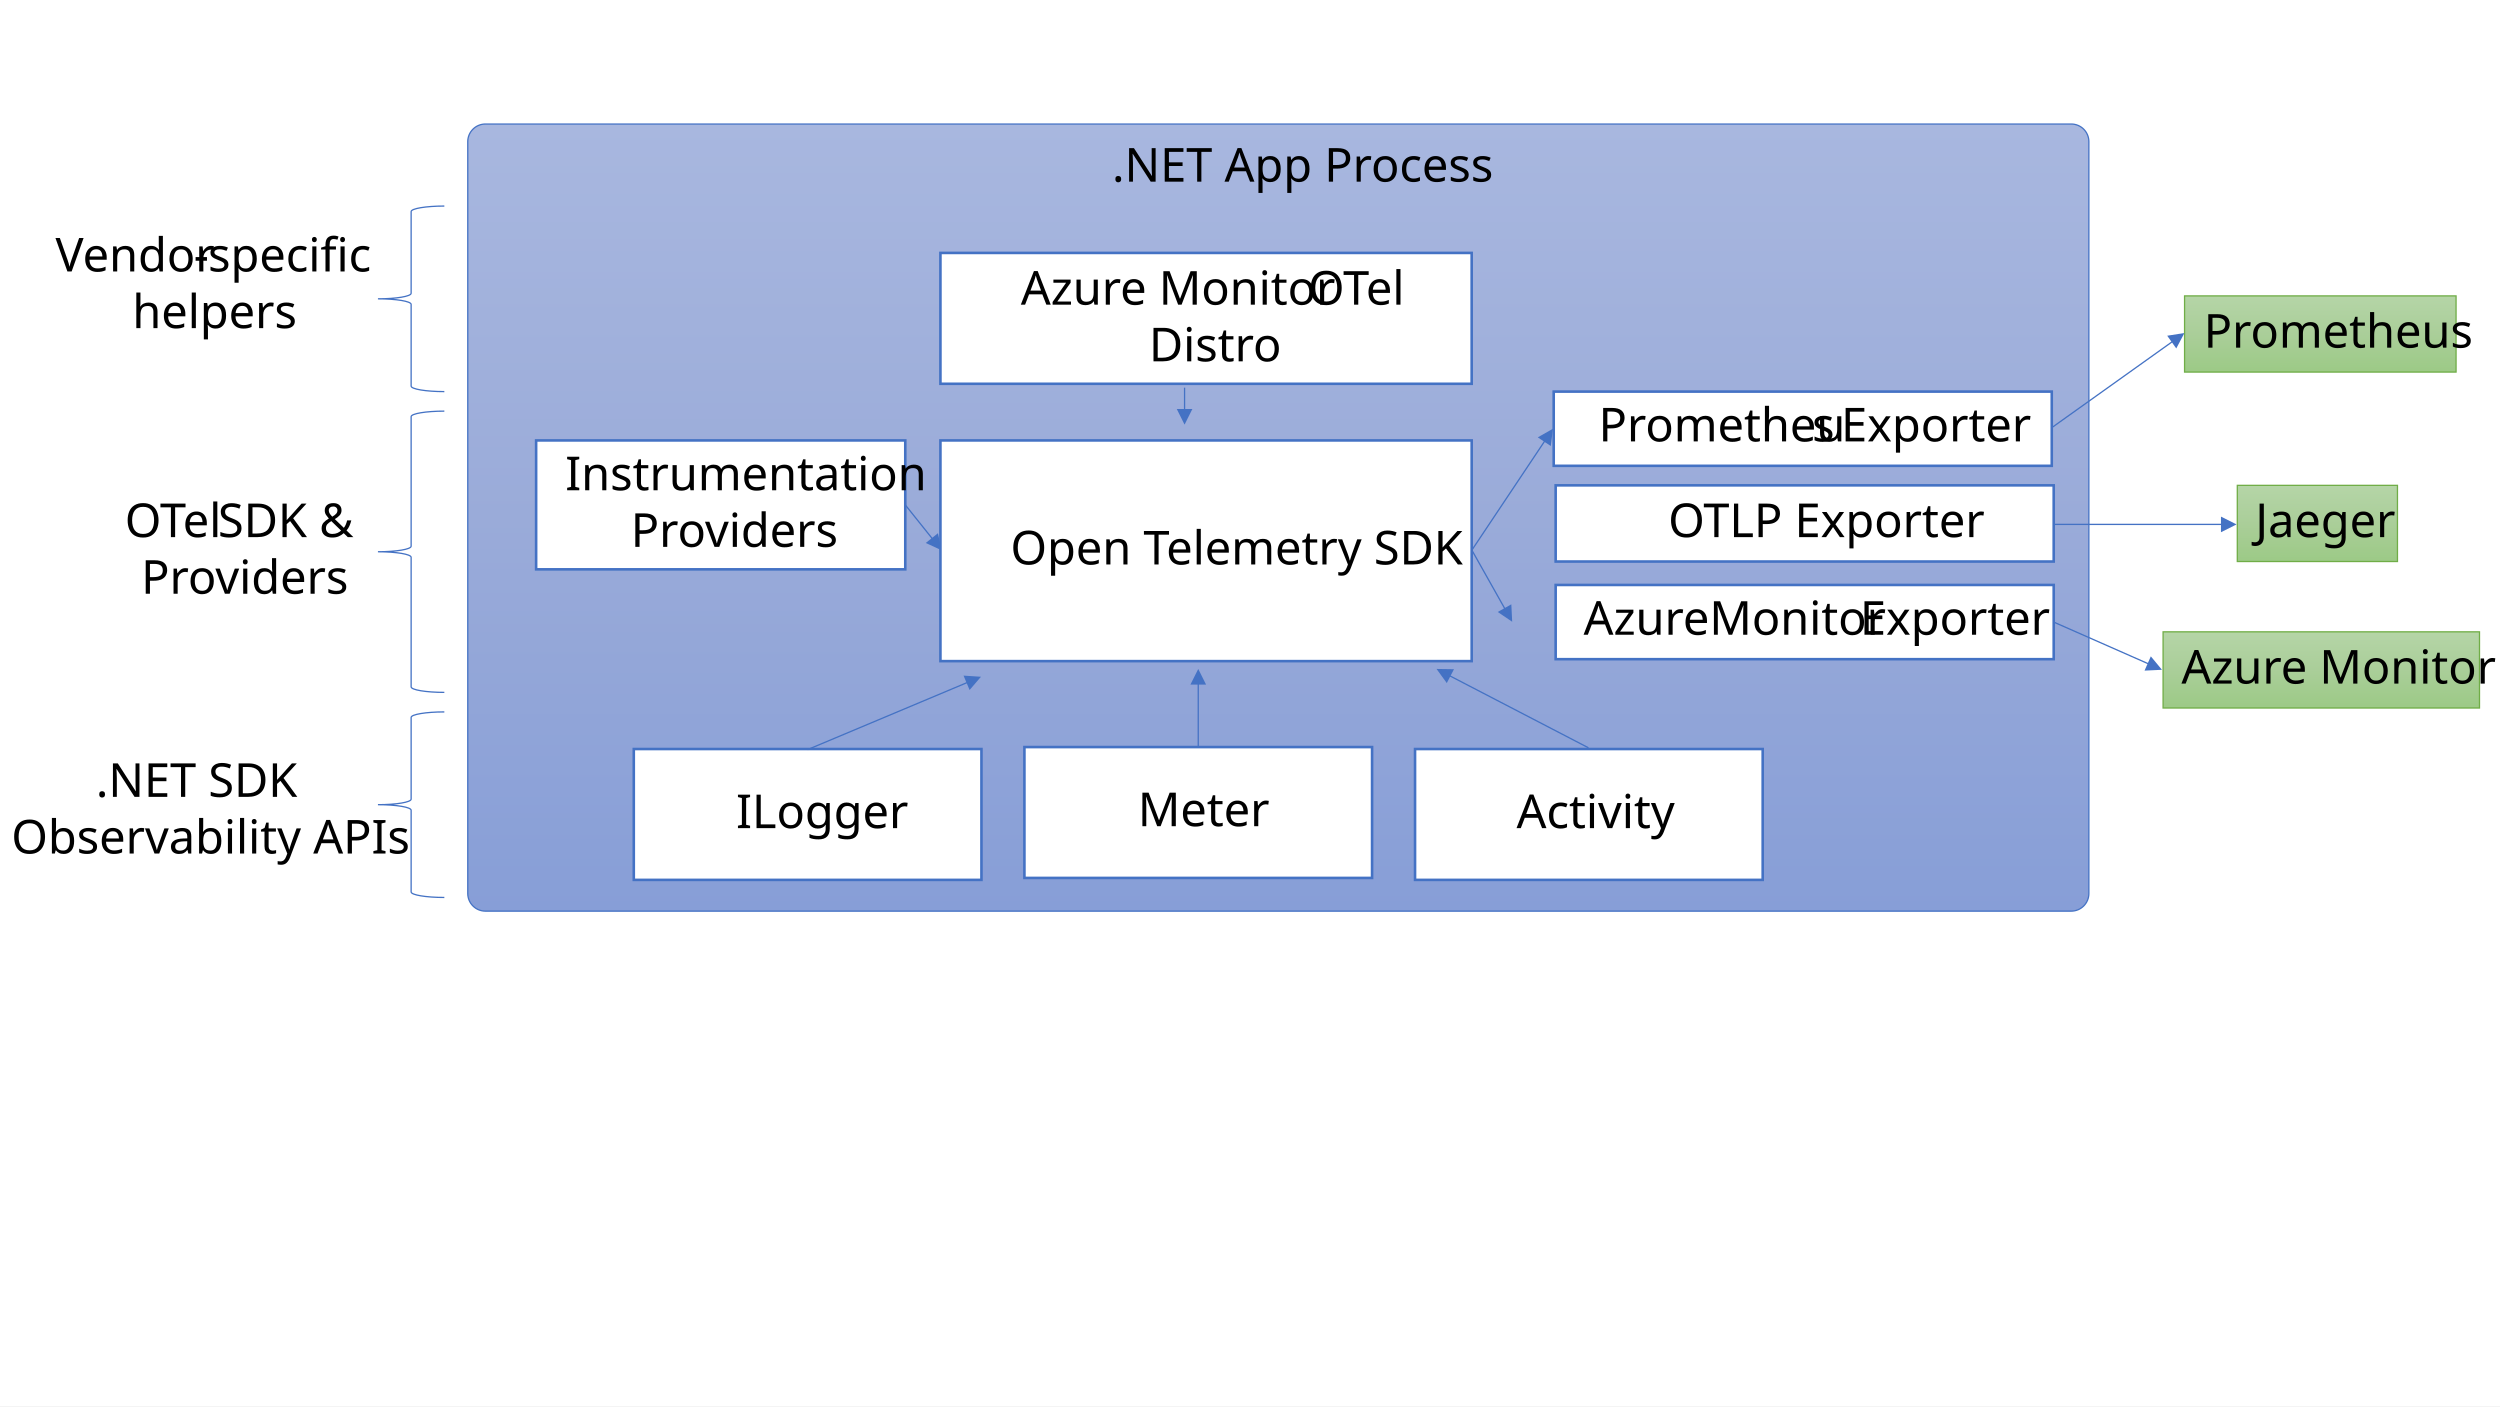
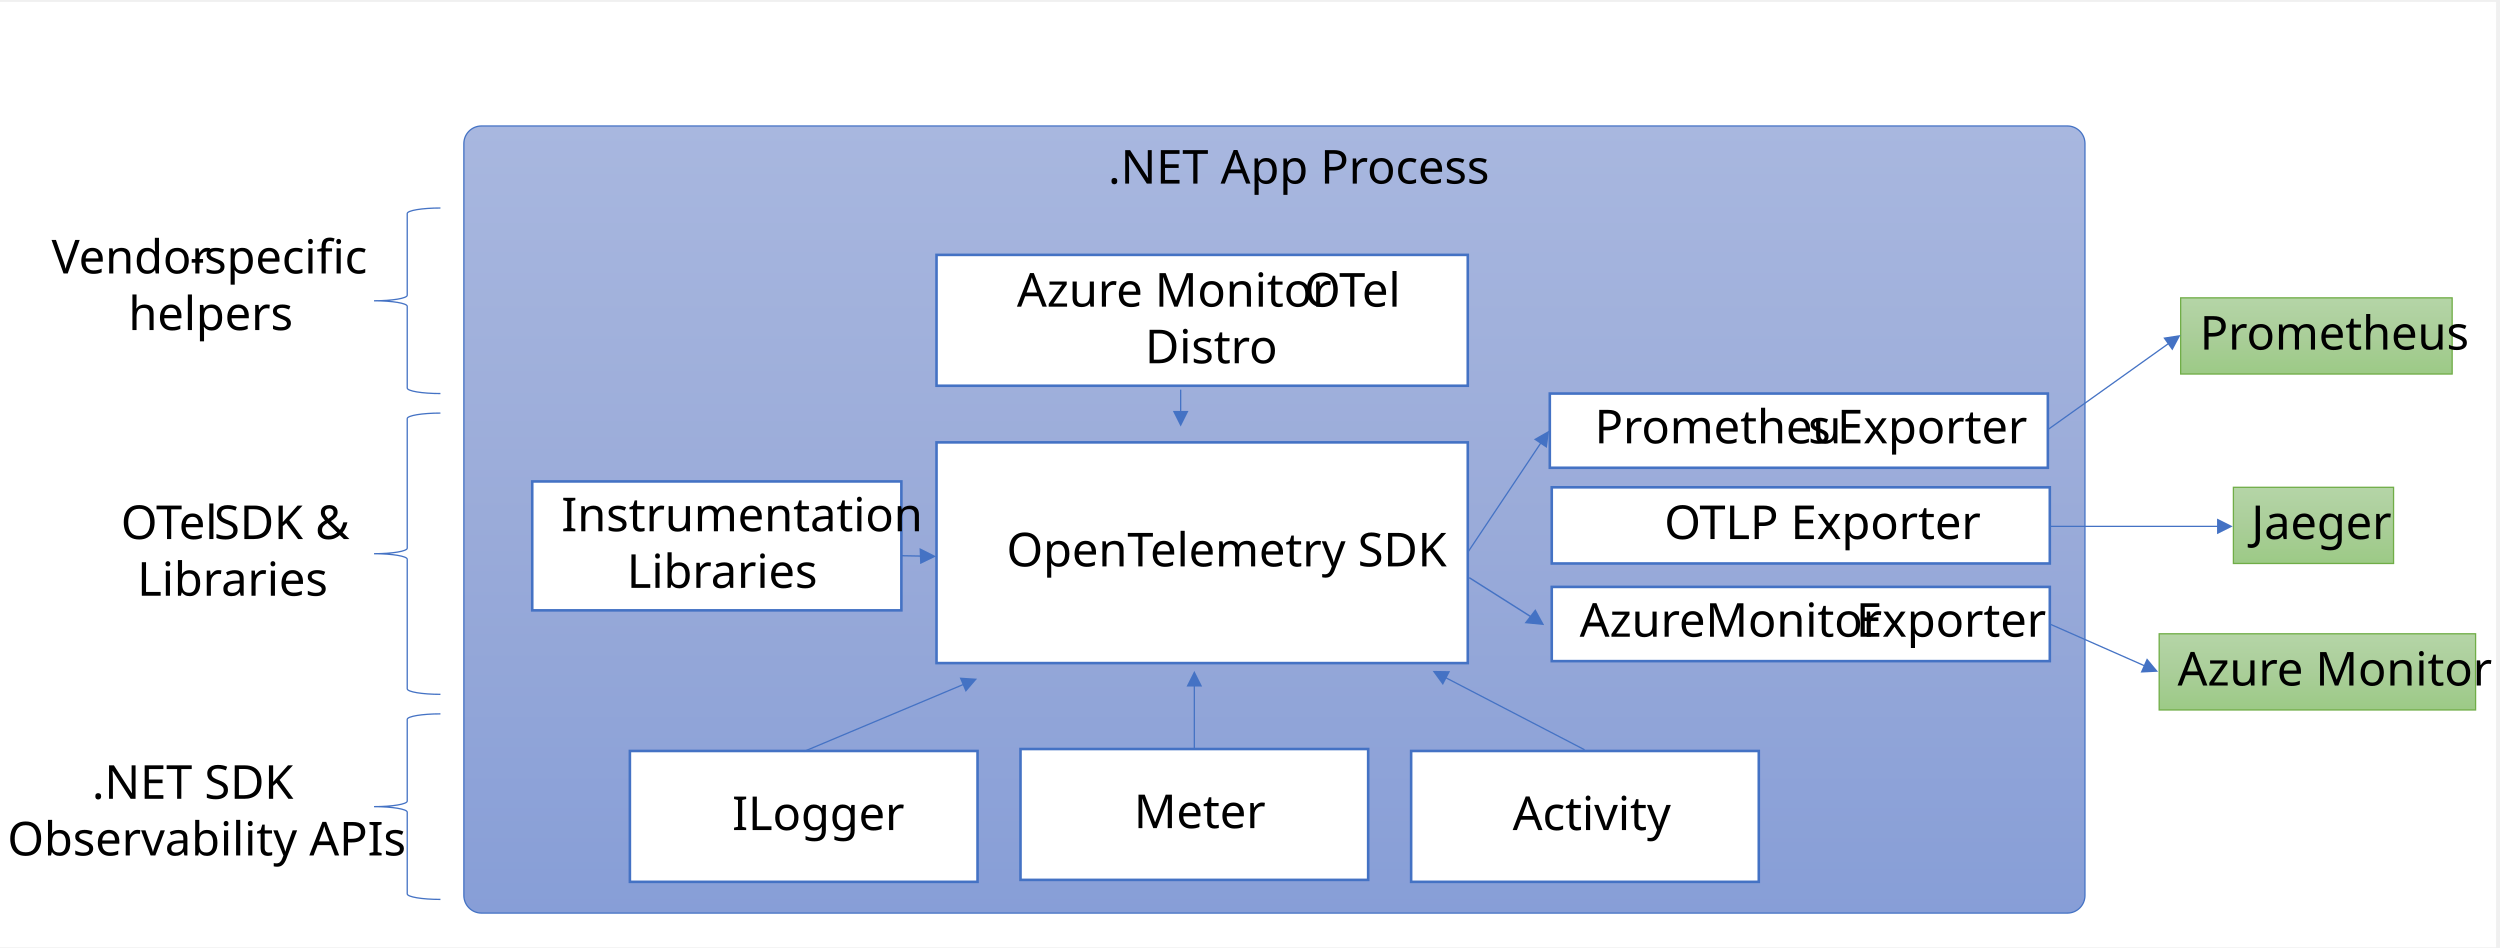
- <svg xmlns="http://www.w3.org/2000/svg" width="1280" height="720" overflow="hidden">
+ <svg xmlns="http://www.w3.org/2000/svg" width="1280" height="485">
  <defs>
-     <linearGradient x1="654.5" y1="63.5" x2="654.5" y2="466.5" gradientUnits="userSpaceOnUse" spreadMethod="reflect" id="fill0">
+     <linearGradient x1="0.5" y1="0" x2="0.5" y2="1" spreadMethod="reflect" id="fill0">
      <stop offset="0" stop-color="#A8B7DF" />
      <stop offset="0.5" stop-color="#9AABD9" />
      <stop offset="1" stop-color="#879ED7" />
    </linearGradient>
-     <linearGradient x1="1188" y1="151.5" x2="1188" y2="190.5" gradientUnits="userSpaceOnUse" spreadMethod="reflect" id="fill1">
+     <linearGradient x1="0.5" y1="0" x2="0.5" y2="1" spreadMethod="reflect" id="fill1">
      <stop offset="0" stop-color="#B5D5A7" />
      <stop offset="0.5" stop-color="#AACE99" />
      <stop offset="1" stop-color="#9CCA86" />
    </linearGradient>
-     <linearGradient x1="1186.5" y1="248.5" x2="1186.5" y2="287.5" gradientUnits="userSpaceOnUse" spreadMethod="reflect" id="fill2">
+     <linearGradient x1="0.5" y1="0" x2="0.5" y2="1" spreadMethod="reflect" id="fill2">
      <stop offset="0" stop-color="#B5D5A7" />
      <stop offset="0.5" stop-color="#AACE99" />
      <stop offset="1" stop-color="#9CCA86" />
    </linearGradient>
-     <linearGradient x1="1188.5" y1="323.5" x2="1188.5" y2="362.5" gradientUnits="userSpaceOnUse" spreadMethod="reflect" id="fill3">
+     <linearGradient x1="0.5" y1="0" x2="0.5" y2="1" spreadMethod="reflect" id="fill3">
      <stop offset="0" stop-color="#B5D5A7" />
      <stop offset="0.5" stop-color="#AACE99" />
      <stop offset="1" stop-color="#9CCA86" />
    </linearGradient>
  </defs>
  <g>
-     <rect x="0" y="0" width="1280" height="720" fill="#FFFFFF" />
-     <path d="M239.5 72.523C239.5 67.54 243.54 63.5 248.523 63.5L1060.48 63.5C1065.46 63.5 1069.5 67.54 1069.5 72.523L1069.5 457.477C1069.5 462.46 1065.46 466.5 1060.48 466.5L248.523 466.5C243.54 466.5 239.5 462.46 239.5 457.477Z" stroke="#4472C4" stroke-width="0.667" stroke-miterlimit="8" fill="url(#fill0)" fill-rule="evenodd" />
-     <text font-family="Calibri,Calibri_MSFontService,sans-serif" font-weight="400" font-size="24" transform="translate(569.338 93)">.NET App Process</text>
-     <rect x="324.5" y="383.5" width="178" height="67" stroke="#4472C4" stroke-width="1.333" stroke-miterlimit="8" fill="#FFFFFF" />
-     <text font-family="Calibri,Calibri_MSFontService,sans-serif" font-weight="400" font-size="24" transform="translate(376.881 424)">ILogger</text>
-     <rect x="524.5" y="382.5" width="178" height="67" stroke="#4472C4" stroke-width="1.333" stroke-miterlimit="8" fill="#FFFFFF" />
-     <text font-family="Calibri,Calibri_MSFontService,sans-serif" font-weight="400" font-size="24" transform="translate(582.581 423)">Meter</text>
-     <rect x="724.5" y="383.5" width="178" height="67" stroke="#4472C4" stroke-width="1.333" stroke-miterlimit="8" fill="#FFFFFF" />
-     <text font-family="Calibri,Calibri_MSFontService,sans-serif" font-weight="400" font-size="24" transform="translate(776.467 424)">Activity</text>
-     <rect x="795.5" y="200.5" width="255" height="38" stroke="#4472C4" stroke-width="1.333" stroke-miterlimit="8" fill="#FFFFFF" />
-     <text font-family="Calibri,Calibri_MSFontService,sans-serif" font-weight="400" font-size="24" transform="translate(818.483 226)">Prometheu</text>
-     <text font-family="Calibri,Calibri_MSFontService,sans-serif" font-weight="400" font-size="24" transform="translate(927.803 226)">s</text>
-     <text font-family="Calibri,Calibri_MSFontService,sans-serif" font-weight="400" font-size="24" transform="translate(942.636 226)">Exporter</text>
-     <rect x="796.5" y="299.5" width="255" height="38" stroke="#4472C4" stroke-width="1.333" stroke-miterlimit="8" fill="#FFFFFF" />
-     <text font-family="Calibri,Calibri_MSFontService,sans-serif" font-weight="400" font-size="24" transform="translate(810.785 325)">AzureMonitor</text>
-     <text font-family="Calibri,Calibri_MSFontService,sans-serif" font-weight="400" font-size="24" transform="translate(952.285 325)">Exporter</text>
-     <rect x="1118.5" y="151.5" width="139" height="39" stroke="#70AD47" stroke-width="0.667" stroke-miterlimit="8" fill="url(#fill1)" />
-     <text font-family="Calibri,Calibri_MSFontService,sans-serif" font-weight="400" font-size="24" transform="translate(1128.31 178)">Prometheus</text>
-     <rect x="1145.5" y="248.5" width="82" height="39" stroke="#70AD47" stroke-width="0.667" stroke-miterlimit="8" fill="url(#fill2)" />
-     <text font-family="Calibri,Calibri_MSFontService,sans-serif" font-weight="400" font-size="24" transform="translate(1154.71 275)">Jaeger</text>
-     <rect x="1107.5" y="323.5" width="162" height="39" stroke="#70AD47" stroke-width="0.667" stroke-miterlimit="8" fill="url(#fill3)" />
-     <text font-family="Calibri,Calibri_MSFontService,sans-serif" font-weight="400" font-size="24" transform="translate(1116.89 350)">Azure Monitor</text>
-     <path d="M1051.63 318.195 1100.96 339.937 1100.69 340.547 1051.37 318.805ZM1101.22 336.044 1106.93 342.931 1098 343.365Z" fill="#4472C4" />
-     <path d="M753.791 281.337 771.26 312.368 770.679 312.695 753.21 281.664ZM773.801 309.407 774.24 318.34 766.83 313.332Z" fill="#4472C4" />
-     <path d="M704.5 254.167 718.292 254.167 718.292 254.833 704.5 254.833ZM716.959 250.5 724.959 254.5 716.959 258.5Z" fill="#4472C4" />
-     <path d="M1051.5 268.167 1138.47 268.167 1138.47 268.833 1051.5 268.833ZM1137.13 264.5 1145.13 268.5 1137.13 272.5Z" fill="#4472C4" />
-     <path d="M0.194-0.271 62.705 44.326 62.318 44.868-0.194 0.271ZM63.749 40.566 67.939 48.469 59.103 47.079Z" fill="#4472C4" transform="matrix(1 0 0 -1 1050.5 218.969)" />
-     <path d="M463.76 258.292 478.205 276.338 477.685 276.755 463.24 258.708ZM480.234 273.006 482.111 281.751 473.989 278.005Z" fill="#4472C4" />
-     <path d="M0.129-0.307 82.739 34.398 82.48 35.012-0.129 0.307ZM82.93 30.501 88.756 37.287 79.831 37.876Z" fill="#4472C4" transform="matrix(1 0 0 -1 413.5 383.787)" />
-     <rect x="481.5" y="225.5" width="272" height="113" stroke="#4472C4" stroke-width="1.333" stroke-miterlimit="8" fill="#FFFFFF" />
-     <text font-family="Calibri,Calibri_MSFontService,sans-serif" font-weight="400" font-size="24" transform="translate(517.342 289)">Open Telemetry SDK</text>
-     <rect x="274.5" y="225.5" width="189" height="66" stroke="#4472C4" stroke-width="1.333" stroke-miterlimit="8" fill="#FFFFFF" />
-     <text font-family="Calibri,Calibri_MSFontService,sans-serif" font-weight="400" font-size="24" transform="translate(289.419 251)">Instrumentation</text>
-     <text font-family="Calibri,Calibri_MSFontService,sans-serif" font-weight="400" font-size="24" transform="translate(322.959 280)">Providers</text>
-     <rect x="481.5" y="129.5" width="272" height="67" stroke="#4472C4" stroke-width="1.333" stroke-miterlimit="8" fill="#FFFFFF" />
-     <text font-family="Calibri,Calibri_MSFontService,sans-serif" font-weight="400" font-size="24" transform="translate(522.661 156)">Azure Monitor</text>
-     <text font-family="Calibri,Calibri_MSFontService,sans-serif" font-weight="400" font-size="24" transform="translate(669.661 156)">OTel</text>
-     <text font-family="Calibri,Calibri_MSFontService,sans-serif" font-weight="400" font-size="24" transform="translate(588.261 185)">Distro</text>
-     <path d="M813.148 383.18 741.264 345.867 741.571 345.276 813.455 382.589ZM740.758 349.736 735.5 342.5 744.443 342.635Z" fill="#4472C4" />
-     <path d="M0.333-8.83683e-07 0.333 32.935-0.333 32.935-0.333 8.83683e-07ZM4 31.602 0 39.602-4 31.602Z" fill="#4472C4" transform="matrix(1 0 0 -1 613.5 382.102)" />
-     <path d="M0.277-0.185 38.188 56.567 37.633 56.937-0.277 0.185ZM40.496 53.421 41.614 62.295 33.844 57.865Z" fill="#4472C4" transform="matrix(1 0 0 -1 753.5 281.795)" />
-     <path d="M606.833 198.5 606.833 210.74 606.167 210.74 606.167 198.5ZM610.5 209.406 606.5 217.406 602.5 209.406Z" fill="#4472C4" />
-     <text font-family="Calibri,Calibri_MSFontService,sans-serif" font-weight="400" font-size="24" transform="translate(49.0689 408)">.NET SDK</text>
-     <text font-family="Calibri,Calibri_MSFontService,sans-serif" font-weight="400" font-size="24" transform="translate(5.78226 437)">Observability APIs</text>
-     <text font-family="Calibri,Calibri_MSFontService,sans-serif" font-weight="400" font-size="24" transform="translate(63.8911 275)">OTel</text>
-     <text font-family="Calibri,Calibri_MSFontService,sans-serif" font-weight="400" font-size="24" transform="translate(111.611 275)">SDK &amp;</text>
-     <text font-family="Calibri,Calibri_MSFontService,sans-serif" font-weight="400" font-size="24" transform="translate(72.2845 304)">Providers</text>
-     <text font-family="Calibri,Calibri_MSFontService,sans-serif" font-weight="400" font-size="24" transform="translate(28.3939 139)">Vendor</text>
-     <text font-family="Calibri,Calibri_MSFontService,sans-serif" font-weight="400" font-size="24" transform="translate(99.2005 139)">-</text>
-     <text font-family="Calibri,Calibri_MSFontService,sans-serif" font-weight="400" font-size="24" transform="translate(106.534 139)">specific</text>
-     <text font-family="Calibri,Calibri_MSFontService,sans-serif" font-weight="400" font-size="24" transform="translate(67.7539 168)">helpers</text>
-     <path d="M227.5 459.5C218.111 459.5 210.5 458.232 210.5 456.667L210.5 414.833C210.5 413.269 202.889 412 193.5 412 202.889 412 210.5 410.732 210.5 409.167L210.5 367.333C210.5 365.769 218.111 364.5 227.5 364.5" stroke="#4472C4" stroke-width="0.667" stroke-miterlimit="8" fill="none" fill-rule="evenodd" />
-     <path d="M227.5 200.5C218.111 200.5 210.5 199.232 210.5 197.667L210.5 155.833C210.5 154.269 202.889 153 193.5 153 202.889 153 210.5 151.732 210.5 150.167L210.5 108.333C210.5 106.769 218.111 105.5 227.5 105.5" stroke="#4472C4" stroke-width="0.667" stroke-miterlimit="8" fill="none" fill-rule="evenodd" />
-     <path d="M227.5 354.5C218.111 354.5 210.5 353.232 210.5 351.667L210.5 285.333C210.5 283.769 202.889 282.5 193.5 282.5 202.889 282.5 210.5 281.232 210.5 279.667L210.5 213.333C210.5 211.769 218.111 210.5 227.5 210.5" stroke="#4472C4" stroke-width="0.667" stroke-miterlimit="8" fill="none" fill-rule="evenodd" />
-     <rect x="796.5" y="248.5" width="255" height="39" stroke="#4472C4" stroke-width="1.333" stroke-miterlimit="8" fill="#FFFFFF" />
-     <text font-family="Calibri,Calibri_MSFontService,sans-serif" font-weight="400" font-size="24" transform="translate(854.108 275)">OTLP Exporter</text>
+     <rect stroke="null" x="-2" y="1" width="1280" height="484" fill="#FFFFFF" id="svg_2" />
+     <path stroke="#4472C4" d="m237.5,73.523c0,-4.984 4.04,-9.023 9.023,-9.023l811.957,0c4.98,0 9.02,4.04 9.02,9.023l0,384.954c0,4.983 -4.04,9.023 -9.02,9.023l-811.957,0c-4.983,0 -9.023,-4.04 -9.023,-9.023l0,-384.954z" stroke-width="0.667" stroke-miterlimit="8" fill="url(#fill0)" fill-rule="evenodd" id="svg_3" />
+     <text stroke="null" font-family="Calibri,Calibri_MSFontService,sans-serif" font-weight="400" font-size="24" y="94" x="567.338" id="svg_4">.NET App Process</text>
+     <rect stroke="#4472C4" x="322.5" y="384.5" width="178" height="67" stroke-width="1.333" stroke-miterlimit="8" fill="#FFFFFF" id="svg_5" />
+     <text stroke="null" font-family="Calibri,Calibri_MSFontService,sans-serif" font-weight="400" font-size="24" y="425" x="374.881" id="svg_6">ILogger</text>
+     <rect stroke="#4472C4" x="522.5" y="383.5" width="178" height="67" stroke-width="1.333" stroke-miterlimit="8" fill="#FFFFFF" id="svg_7" />
+     <text stroke="null" font-family="Calibri,Calibri_MSFontService,sans-serif" font-weight="400" font-size="24" y="424" x="580.581" id="svg_8">Meter</text>
+     <rect stroke="#4472C4" x="722.5" y="384.5" width="178" height="67" stroke-width="1.333" stroke-miterlimit="8" fill="#FFFFFF" id="svg_9" />
+     <text stroke="null" font-family="Calibri,Calibri_MSFontService,sans-serif" font-weight="400" font-size="24" y="425" x="774.467" id="svg_10">Activity</text>
+     <rect stroke="#4472C4" x="793.5" y="201.5" width="255" height="38" stroke-width="1.333" stroke-miterlimit="8" fill="#FFFFFF" id="svg_11" />
+     <text stroke="null" font-family="Calibri,Calibri_MSFontService,sans-serif" font-weight="400" font-size="24" y="227" x="816.483" id="svg_12">Prometheu</text>
+     <text stroke="null" font-family="Calibri,Calibri_MSFontService,sans-serif" font-weight="400" font-size="24" y="227" x="925.803" id="svg_13">s</text>
+     <text stroke="null" font-family="Calibri,Calibri_MSFontService,sans-serif" font-weight="400" font-size="24" y="227" x="940.636" id="svg_14">Exporter</text>
+     <rect stroke="#4472C4" x="794.5" y="300.5" width="255" height="38" stroke-width="1.333" stroke-miterlimit="8" fill="#FFFFFF" id="svg_15" />
+     <text stroke="null" font-family="Calibri,Calibri_MSFontService,sans-serif" font-weight="400" font-size="24" y="326" x="808.785" id="svg_16">AzureMonitor</text>
+     <text stroke="null" font-family="Calibri,Calibri_MSFontService,sans-serif" font-weight="400" font-size="24" y="326" x="950.285" id="svg_17">Exporter</text>
+     <rect stroke="#70AD47" x="1116.5" y="152.5" width="139" height="39" stroke-width="0.667" stroke-miterlimit="8" fill="url(#fill1)" id="svg_18" />
+     <text stroke="null" font-family="Calibri,Calibri_MSFontService,sans-serif" font-weight="400" font-size="24" y="179" x="1126.31" id="svg_19">Prometheus</text>
+     <rect stroke="#70AD47" x="1143.5" y="249.5" width="82" height="39" stroke-width="0.667" stroke-miterlimit="8" fill="url(#fill2)" id="svg_20" />
+     <text stroke="null" font-family="Calibri,Calibri_MSFontService,sans-serif" font-weight="400" font-size="24" y="276" x="1152.71" id="svg_21">Jaeger</text>
+     <rect stroke="#70AD47" x="1105.5" y="324.5" width="162" height="39" stroke-width="0.667" stroke-miterlimit="8" fill="url(#fill3)" id="svg_22" />
+     <text stroke="null" font-family="Calibri,Calibri_MSFontService,sans-serif" font-weight="400" font-size="24" y="351" x="1114.89" id="svg_23">Azure Monitor</text>
+     <path stroke="null" d="m1049.63,319.195l49.33,21.742l-0.27,0.61l-49.32,-21.742l0.26,-0.61zm49.59,17.849l5.71,6.887l-8.93,0.434l3.22,-7.321z" fill="#4472C4" id="svg_24" />
+     <path transform="rotate(-25.5603 771.236 307.904)" stroke="null" d="m759.681,288.581l20.32,32.408l-0.676,0.342l-20.32,-32.408l0.676,-0.342zm23.276,29.315l0.511,9.329l-8.619,-5.23l8.109,-4.099z" fill="#4472C4" id="svg_25" />
+     <path stroke="null" d="m702.5,255.167l13.792,0l0,0.666l-13.792,0l0,-0.666zm12.459,-3.667l8,4l-8,4l0,-8z" fill="#4472C4" id="svg_26" />
+     <path stroke="null" d="m1049.5,269.167l86.97,0l0,0.666l-86.97,0l0,-0.666zm85.63,-3.667l8,4l-8,4l0,-8z" fill="#4472C4" id="svg_27" />
+     <path stroke="null" d="m1048.694,220.24l62.512,-44.597l-0.387,-0.543l-62.512,44.597l0.387,0.543zm63.556,-40.838l4.189,-7.902l-8.836,1.39l4.646,6.513z" fill="#4472C4" id="svg_28" />
+     <path transform="rotate(-51.9121 463.616 284.603)" stroke="null" d="m454.67,272.105l14.495,19.227l-0.522,0.444l-14.495,-19.228l0.522,-0.443zm16.531,15.677l1.884,9.317l-8.15,-3.991l6.267,-5.326z" fill="#4472C4" id="svg_29" />
+     <path stroke="null" d="m411.629,385.094l82.609,-34.705l-0.258,-0.615l-82.61,34.705l0.258,0.615zm82.8,-30.808l5.826,-6.786l-8.925,-0.589l3.099,7.376z" fill="#4472C4" id="svg_30" />
+     <rect stroke="#4472C4" x="479.5" y="226.5" width="272" height="113" stroke-width="1.333" stroke-miterlimit="8" fill="#FFFFFF" id="svg_31" />
+     <text stroke="null" font-family="Calibri,Calibri_MSFontService,sans-serif" font-weight="400" font-size="24" y="290" x="515.342" id="svg_32">OpenTelemetry SDK</text>
+     <rect stroke="#4472C4" x="272.5" y="246.5" width="189" height="66" stroke-width="1.333" stroke-miterlimit="8" fill="#FFFFFF" id="svg_33" />
+     <text stroke="null" font-family="Calibri,Calibri_MSFontService,sans-serif" font-weight="400" font-size="24" y="272" x="287.419" id="svg_34">Instrumentation</text>
+     <text stroke="null" font-family="Calibri,Calibri_MSFontService,sans-serif" font-weight="400" font-size="24" y="301" x="320.959" id="svg_35">Libraries</text>
+     <rect stroke="#4472C4" x="479.5" y="130.5" width="272" height="67" stroke-width="1.333" stroke-miterlimit="8" fill="#FFFFFF" id="svg_36" />
+     <text stroke="null" font-family="Calibri,Calibri_MSFontService,sans-serif" font-weight="400" font-size="24" y="157" x="520.661" id="svg_37">Azure Monitor</text>
+     <text stroke="null" font-family="Calibri,Calibri_MSFontService,sans-serif" font-weight="400" font-size="24" y="157" x="667.661" id="svg_38">OTel</text>
+     <text stroke="null" font-family="Calibri,Calibri_MSFontService,sans-serif" font-weight="400" font-size="24" y="186" x="586.261" id="svg_39">Distro</text>
+     <path stroke="null" d="m811.148,384.18l-71.884,-37.313l0.307,-0.591l71.884,37.313l-0.307,0.591zm-72.39,-33.444l-5.258,-7.236l8.943,0.135l-3.685,7.101z" fill="#4472C4" id="svg_40" />
+     <path stroke="null" d="m611.833,383.102l0,-32.935l-0.667,0l-0,32.935l0.667,0zm3.667,-31.602l-4,-8l-4,8l8,0z" fill="#4472C4" id="svg_41" />
+     <path stroke="null" d="m751.777,282.98l37.911,-56.752l-0.554,-0.37l-37.911,56.752l0.554,0.37zm40.219,-53.606l1.118,-8.874l-7.77,4.43l6.652,4.444z" fill="#4472C4" id="svg_42" />
+     <path stroke="null" d="m604.833,199.5l0,12.24l-0.666,0l0,-12.24l0.666,0zm3.667,10.906l-4,8l-4,-8l8,0z" fill="#4472C4" id="svg_43" />
+     <text stroke="null" font-family="Calibri,Calibri_MSFontService,sans-serif" font-weight="400" font-size="24" y="409" x="47.069" id="svg_44">.NET SDK</text>
+     <text stroke="null" font-family="Calibri,Calibri_MSFontService,sans-serif" font-weight="400" font-size="24" y="438" x="3.782" id="svg_45">Observability APIs</text>
+     <text stroke="null" font-family="Calibri,Calibri_MSFontService,sans-serif" font-weight="400" font-size="24" y="276" x="61.891" id="svg_46">OTel</text>
+     <text stroke="null" font-family="Calibri,Calibri_MSFontService,sans-serif" font-weight="400" font-size="24" y="276" x="109.611" id="svg_47">SDK &amp;</text>
+     <text stroke="null" font-family="Calibri,Calibri_MSFontService,sans-serif" font-weight="400" font-size="24" y="305" x="70.284" id="svg_48">Libraries</text>
+     <text stroke="null" font-family="Calibri,Calibri_MSFontService,sans-serif" font-weight="400" font-size="24" y="140" x="26.394" id="svg_49">Vendor</text>
+     <text stroke="null" font-family="Calibri,Calibri_MSFontService,sans-serif" font-weight="400" font-size="24" y="140" x="97.201" id="svg_50">-</text>
+     <text stroke="null" font-family="Calibri,Calibri_MSFontService,sans-serif" font-weight="400" font-size="24" y="140" x="104.534" id="svg_51">specific</text>
+     <text stroke="null" font-family="Calibri,Calibri_MSFontService,sans-serif" font-weight="400" font-size="24" y="169" x="65.754" id="svg_52">helpers</text>
+     <path stroke="#4472C4" d="m225.5,460.5c-9.389,0 -17,-1.268 -17,-2.833l0,-41.834c0,-1.564 -7.611,-2.833 -17,-2.833c9.389,0 17,-1.268 17,-2.833l0,-41.834c0,-1.564 7.611,-2.833 17,-2.833" stroke-width="0.667" stroke-miterlimit="8" fill="none" fill-rule="evenodd" id="svg_53" />
+     <path stroke="#4472C4" d="m225.5,201.5c-9.389,0 -17,-1.268 -17,-2.833l0,-41.834c0,-1.564 -7.611,-2.833 -17,-2.833c9.389,0 17,-1.268 17,-2.833l0,-41.834c0,-1.564 7.611,-2.833 17,-2.833" stroke-width="0.667" stroke-miterlimit="8" fill="none" fill-rule="evenodd" id="svg_54" />
+     <path stroke="#4472C4" d="m225.5,355.5c-9.389,0 -17,-1.268 -17,-2.833l0,-66.334c0,-1.564 -7.611,-2.833 -17,-2.833c9.389,0 17,-1.268 17,-2.833l0,-66.334c0,-1.564 7.611,-2.833 17,-2.833" stroke-width="0.667" stroke-miterlimit="8" fill="none" fill-rule="evenodd" id="svg_55" />
+     <rect stroke="#4472C4" x="794.5" y="249.5" width="255" height="39" stroke-width="1.333" stroke-miterlimit="8" fill="#FFFFFF" id="svg_56" />
+     <text stroke="null" font-family="Calibri,Calibri_MSFontService,sans-serif" font-weight="400" font-size="24" y="276" x="852.108" id="svg_57">OTLP Exporter</text>
  </g>
</svg>
